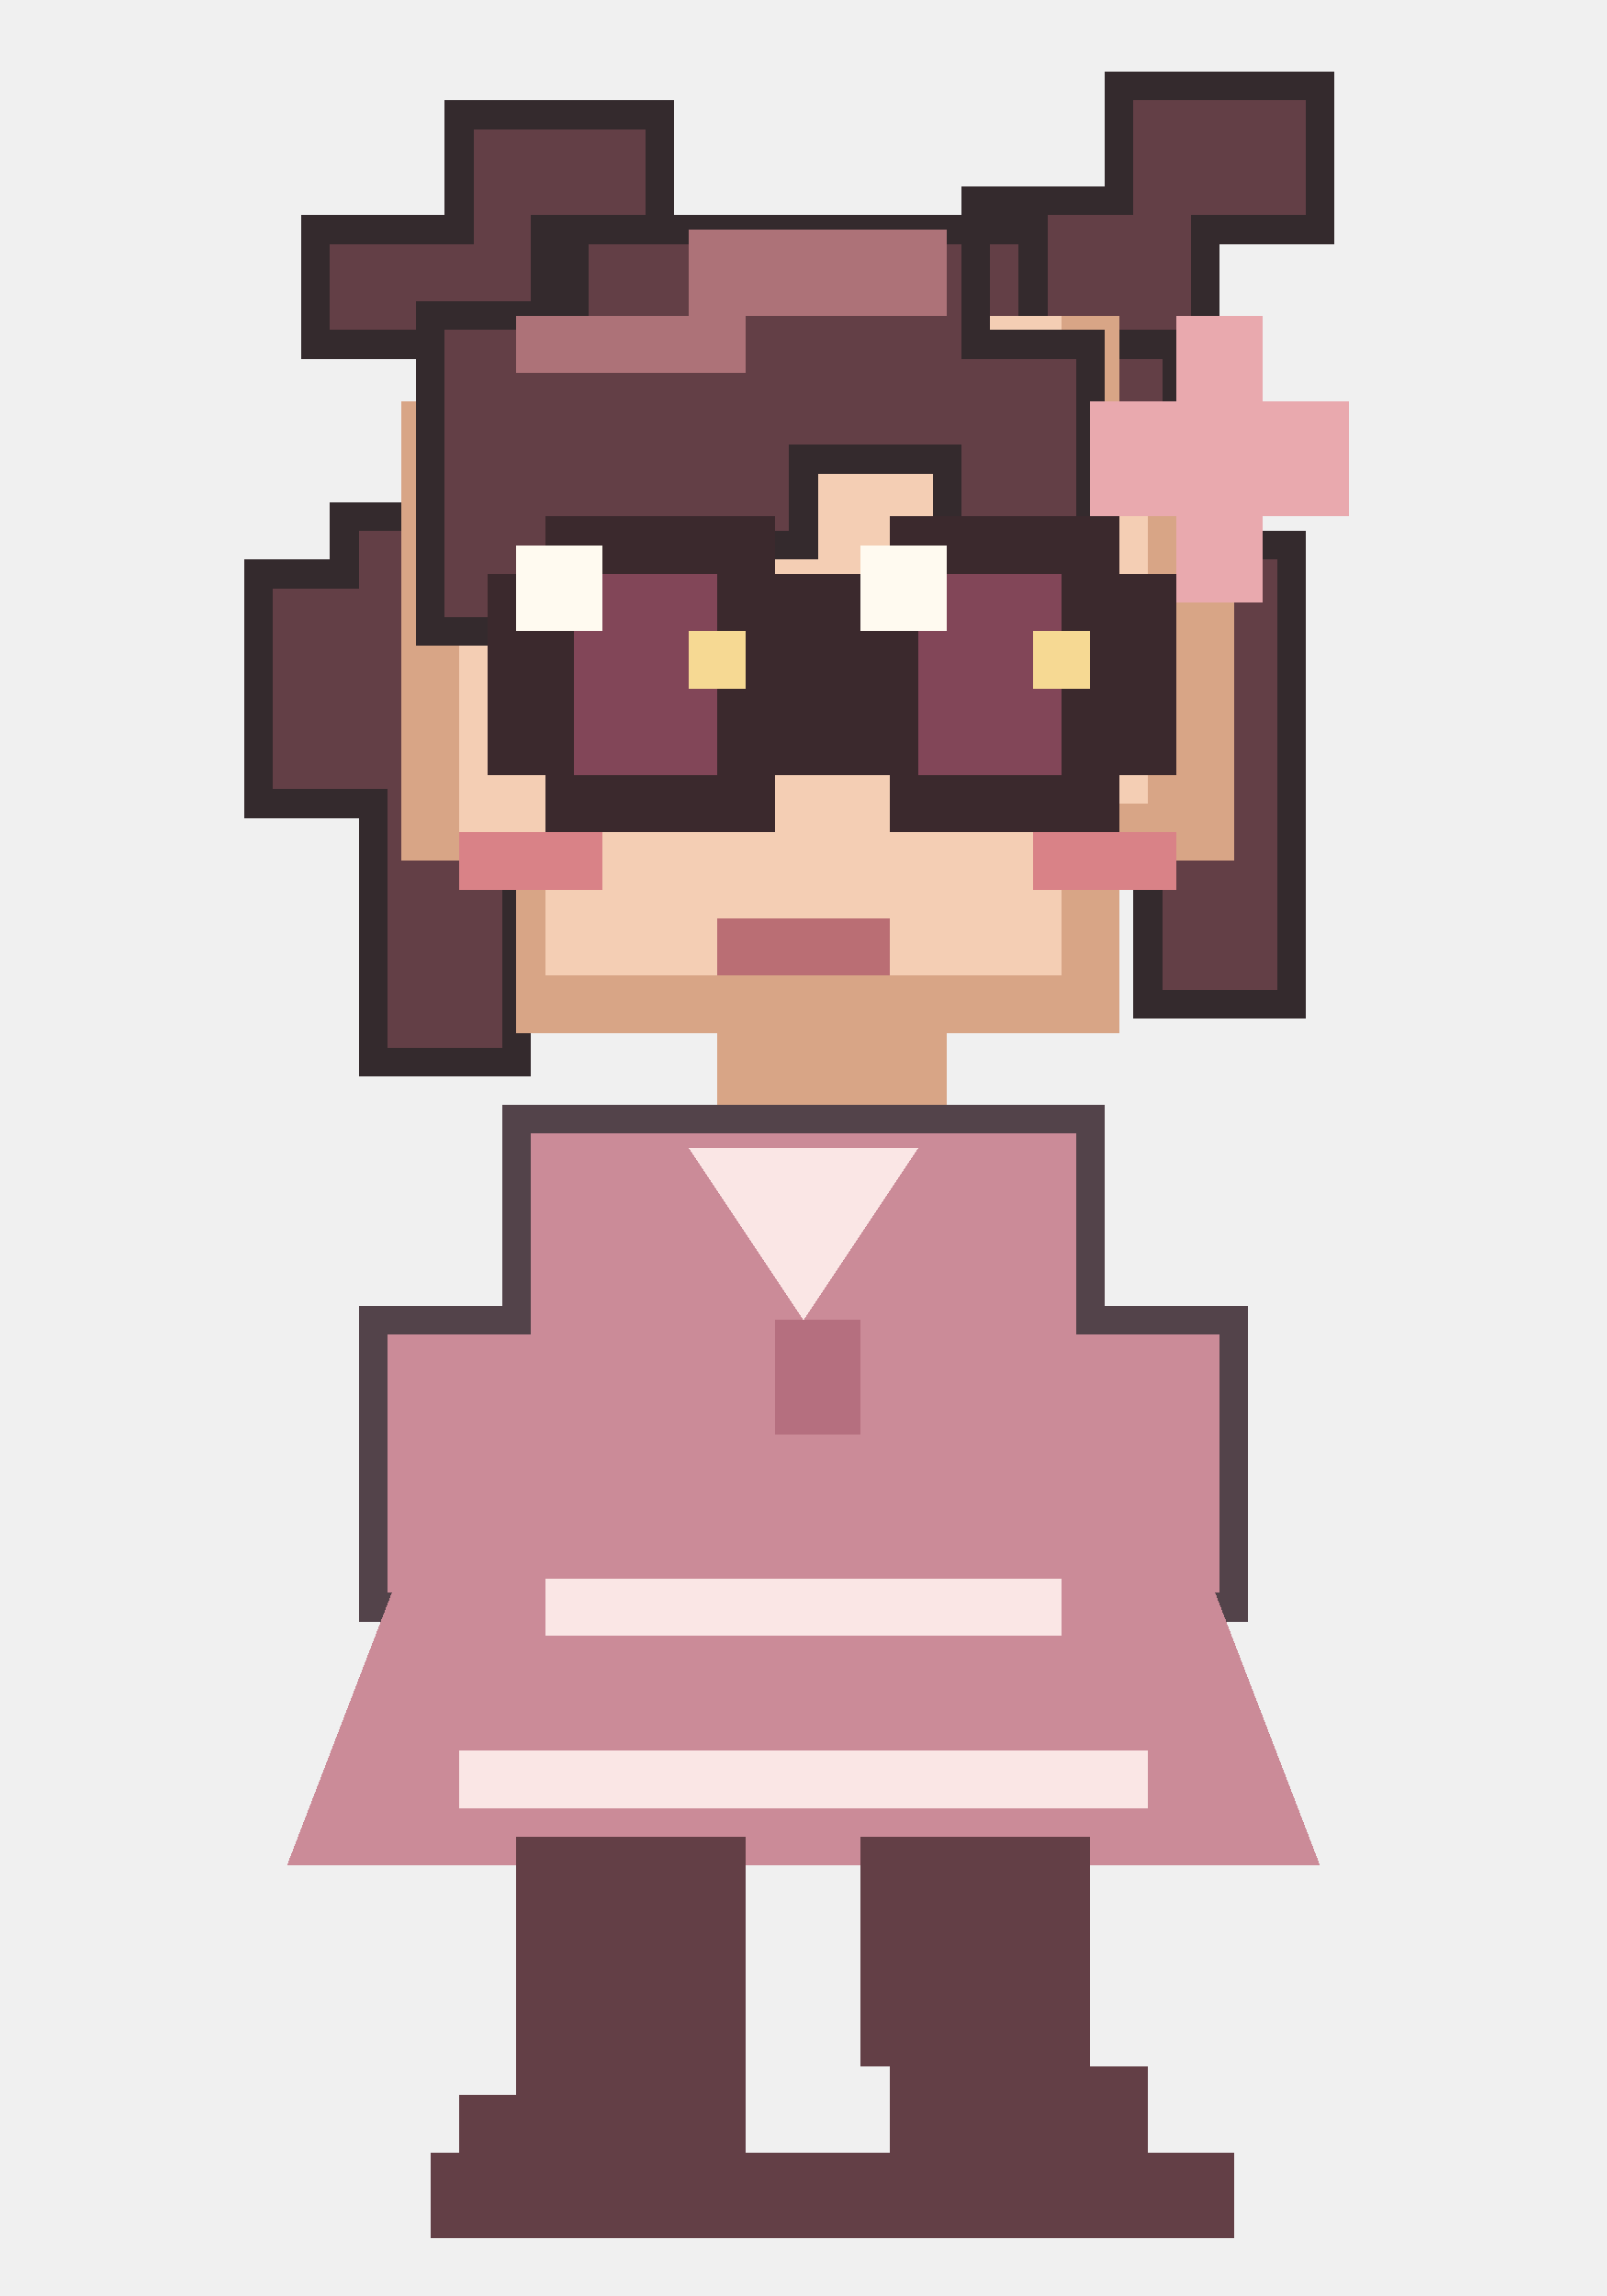
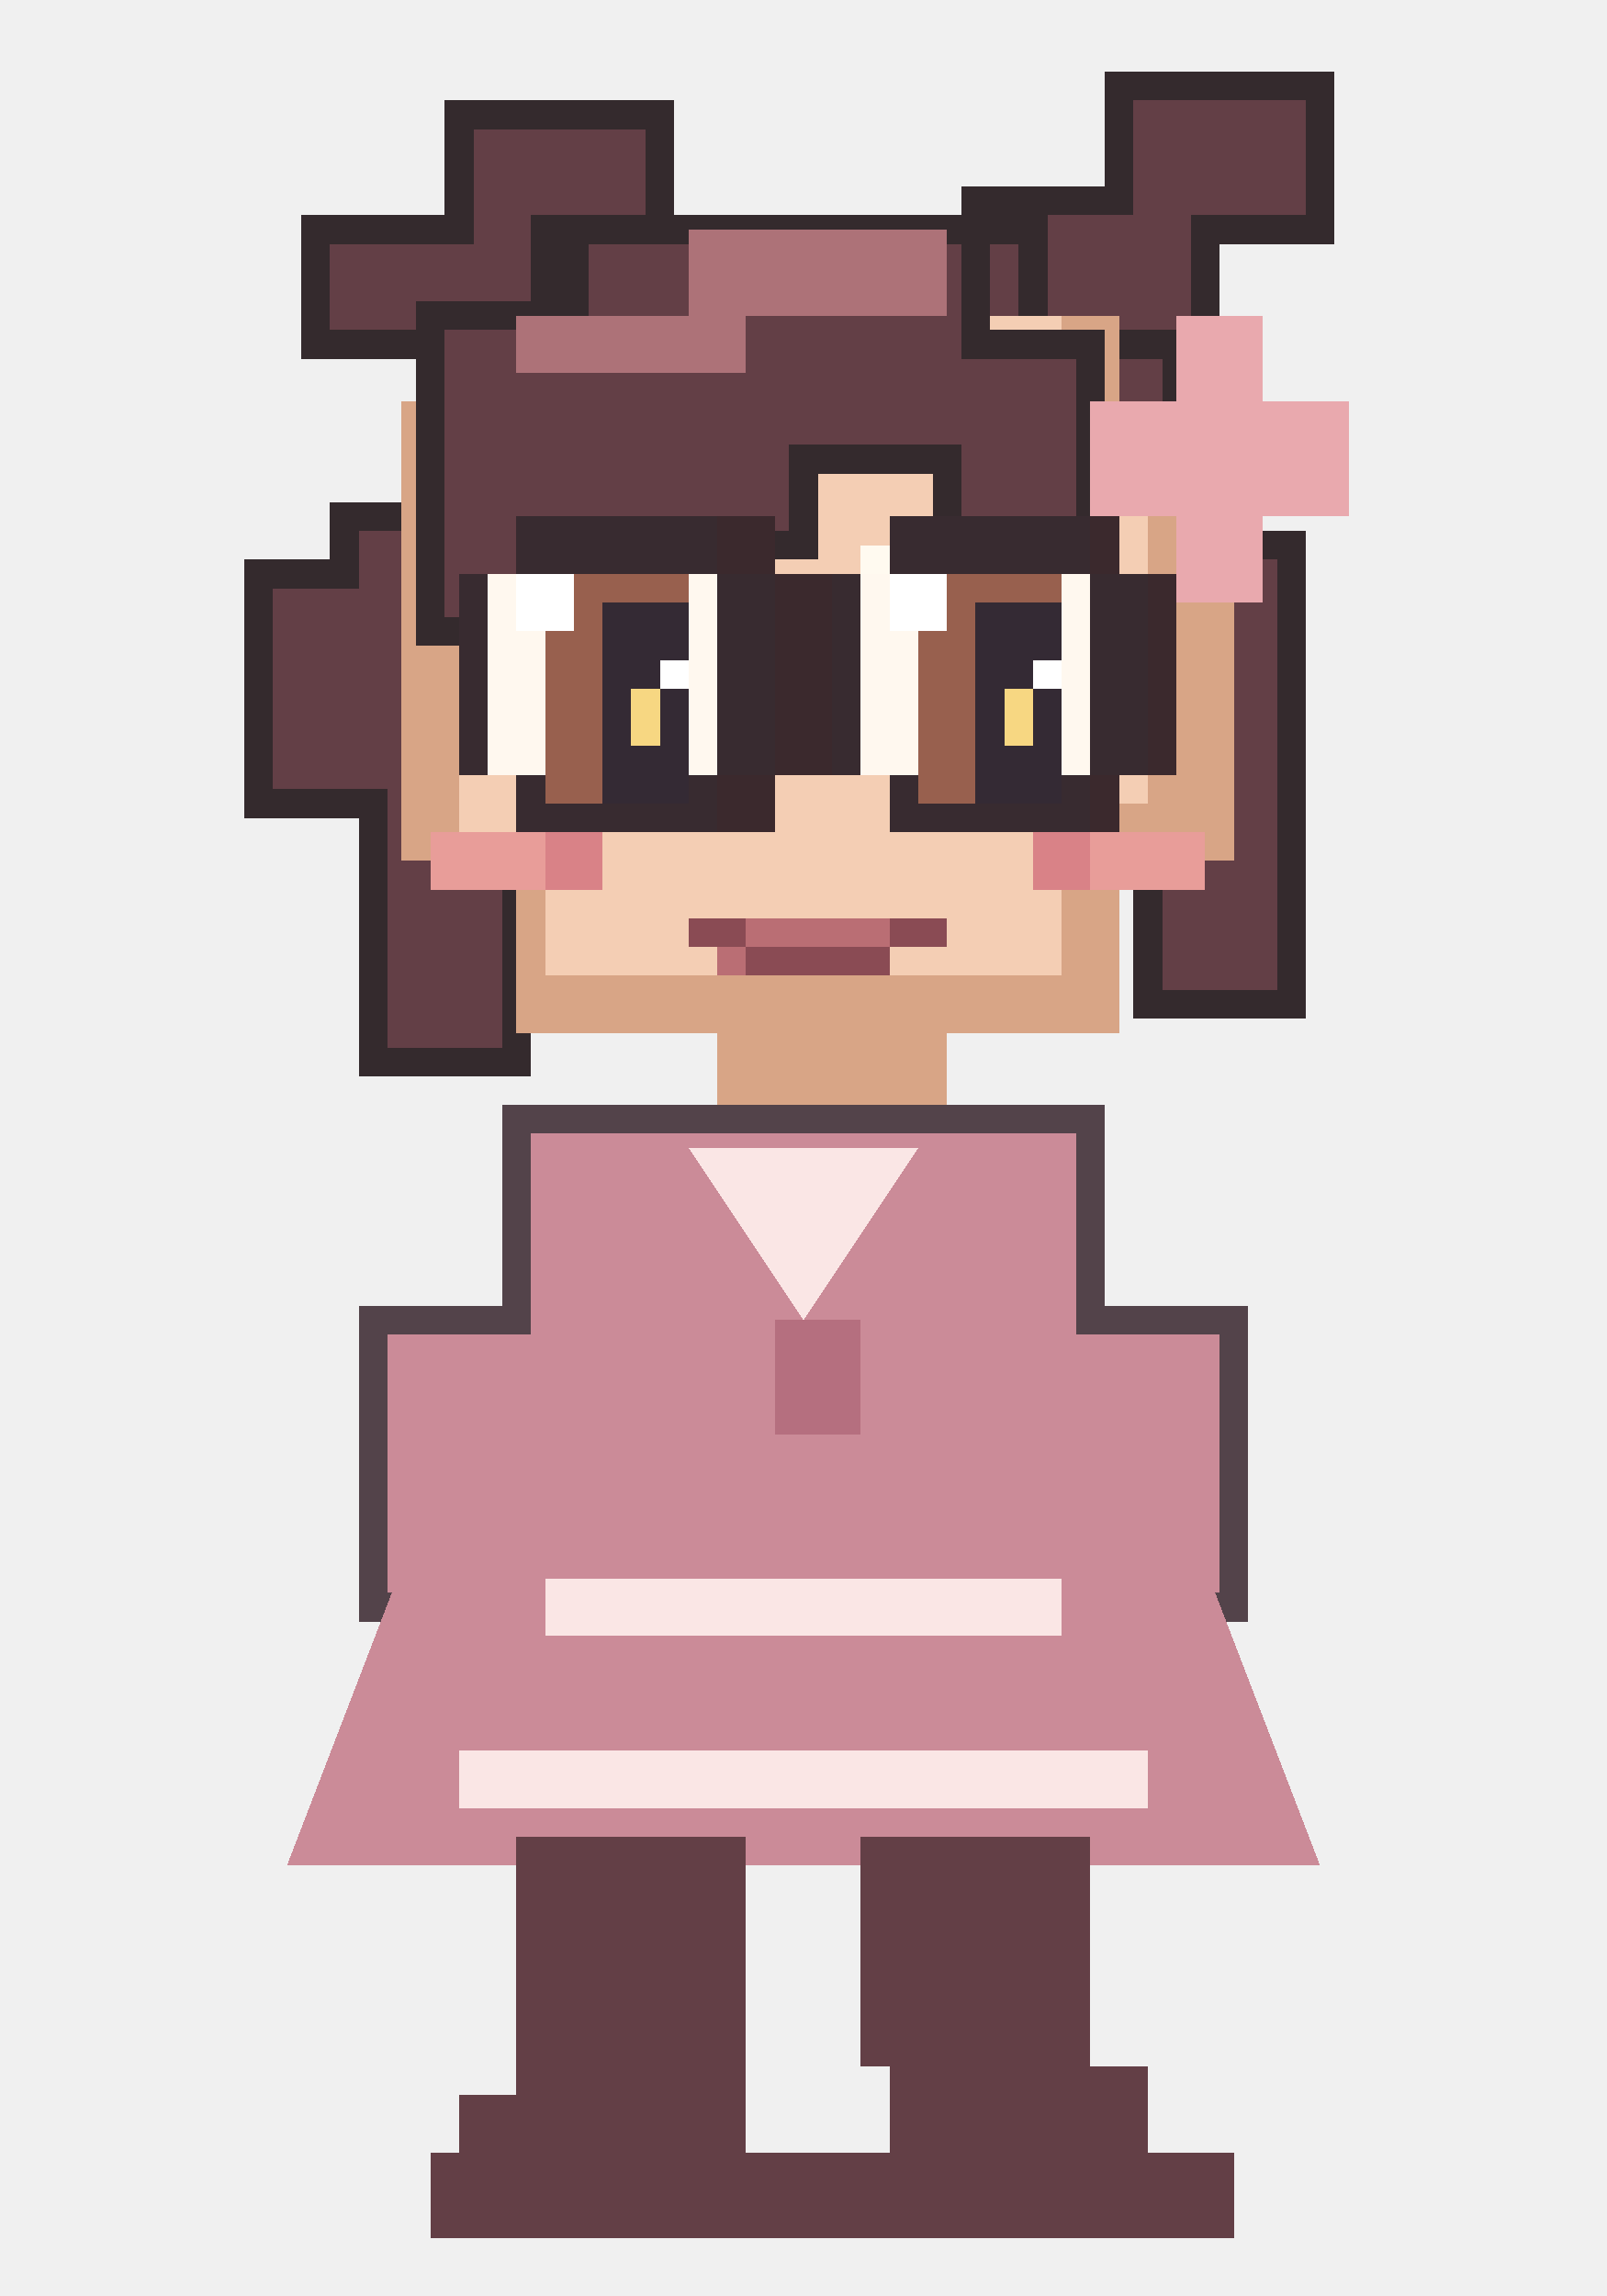
<svg xmlns="http://www.w3.org/2000/svg" viewBox="0 0 56 80" shape-rendering="crispEdges">
  <path fill="#633f46" stroke="#342a2d" stroke-width="1" d="M12 18h4v-6h5V8h15v4h5v7h4v16h-5V26h-3V20H18v17h-5v-9H9V20h3z M11 8h5V4h7v4h-4v4h-8z M34 7h5V3h7v5h-4v4h-8z" />
  <path fill="#d8a586" d="M25 34h8v7h-8z" />
  <path fill="#f4ceb4" d="M19 39h5v8h-4v8h-5v-9h4z M32 39h5v7h4v10h-5v-8h-4z" />
  <path fill="#cb8b98" stroke="#53434a" stroke-width="1" d="M18 39h20v7h5v10H13V46h5z" />
  <path fill="#cb8b98" d="M15 52h26l5 13H10z" />
  <path fill="#fae6e5" d="M19 55h18v2H19z M16 61h24v2H16z" />
  <path fill="#fae6e5" d="M24 40h8l-4 6z" />
  <path fill="#b56f7f" d="M27 46h3v4h-3z" />
  <path fill="#633f46" d="M18 64h8v8h-3v4h-7v-3h2z M30 64h8v8h2v4h-8v-4h-2z" />
  <path fill="#633f46" d="M18 72h8v3h3v3H15v-3h3z M31 72h8v3h4v3H29v-3h2z" />
  <path fill="#d8a586" d="M14 14h4v-3h21v3h4v16h-4v6H18v-6h-4z" />
  <path fill="#f4ceb4" d="M17 13h4v-2h16v3h3v14h-3v6H19v-5h-3V16h1z" />
  <path fill="#633f46" stroke="#342a2d" stroke-width="1" d="M15 16v-5h5V8h14v4h4v7h-5v-3h-5v3H20v3h-5z" />
  <path fill="#ad7278" d="M18 11h6V8h9v3h-7v2h-8z" />
  <path fill="#3b292d" d="M17 20h2v-2h8v2h2v7h-2v2h-8v-2h-2z M29 20h2v-2h8v2h2v7h-2v2h-8v-2h-2z" />
  <path fill="#824658" d="M20 20h5v7h-5z M32 20h5v7h-5z" />
  <path fill="#fffaf0" d="M18 19h3v3h-3z M30 19h3v3h-3z" />
  <path fill="#f6d993" d="M24 22h2v2h-2z M36 22h2v2h-2z" />
  <path fill="#d98287" d="M16 29h5v2h-5z M36 29h5v2h-5z" />
  <path fill="#ba6e74" d="M25 32h6v2h-6z" />
  <path fill="#e9a9ae" d="M41 11h3v3h3v4h-3v3h-3v-3h-3v-4h3z" />
+   <g shape-rendering="crispEdges" aria-hidden="true">
+     <path fill="#382b30" d="M16 20h2v-2h7v2h2v7h-2v2h-7v-2h-2z M29 20h2v-2h7v2h2v7h-2v2h-7v-2h-2z" />
+     <path fill="#fff8ef" d="M17 20h8v7h-8z M30 20h8v7h-8z" />
+     <path fill="#98604e" d="M19 20h5v8h-5z M32 20h5v8h-5z" />
+     <path fill="#342a34" d="M21 21h3v7h-3z M34 21h3v7h-3z" />
+     <path fill="#ffffff" d="M18 20h2v2h-2z M31 20h2v2h-2z M23 23h1v1h-1z M36 23h1v1h-1z" />
+     <path fill="#f7d782" d="M22 24h1v2h-1z M35 24h1v2h-1z" />
+     <path fill="#e89d99" d="M15 29h4v2h-4z M38 29h4v2h-4z" />
+     <path fill="#8a4b54" d="M24 32h2v1h-2z M26 33h5v1h-5z M31 32h2v1h-2z" />
+   </g>
</svg>
